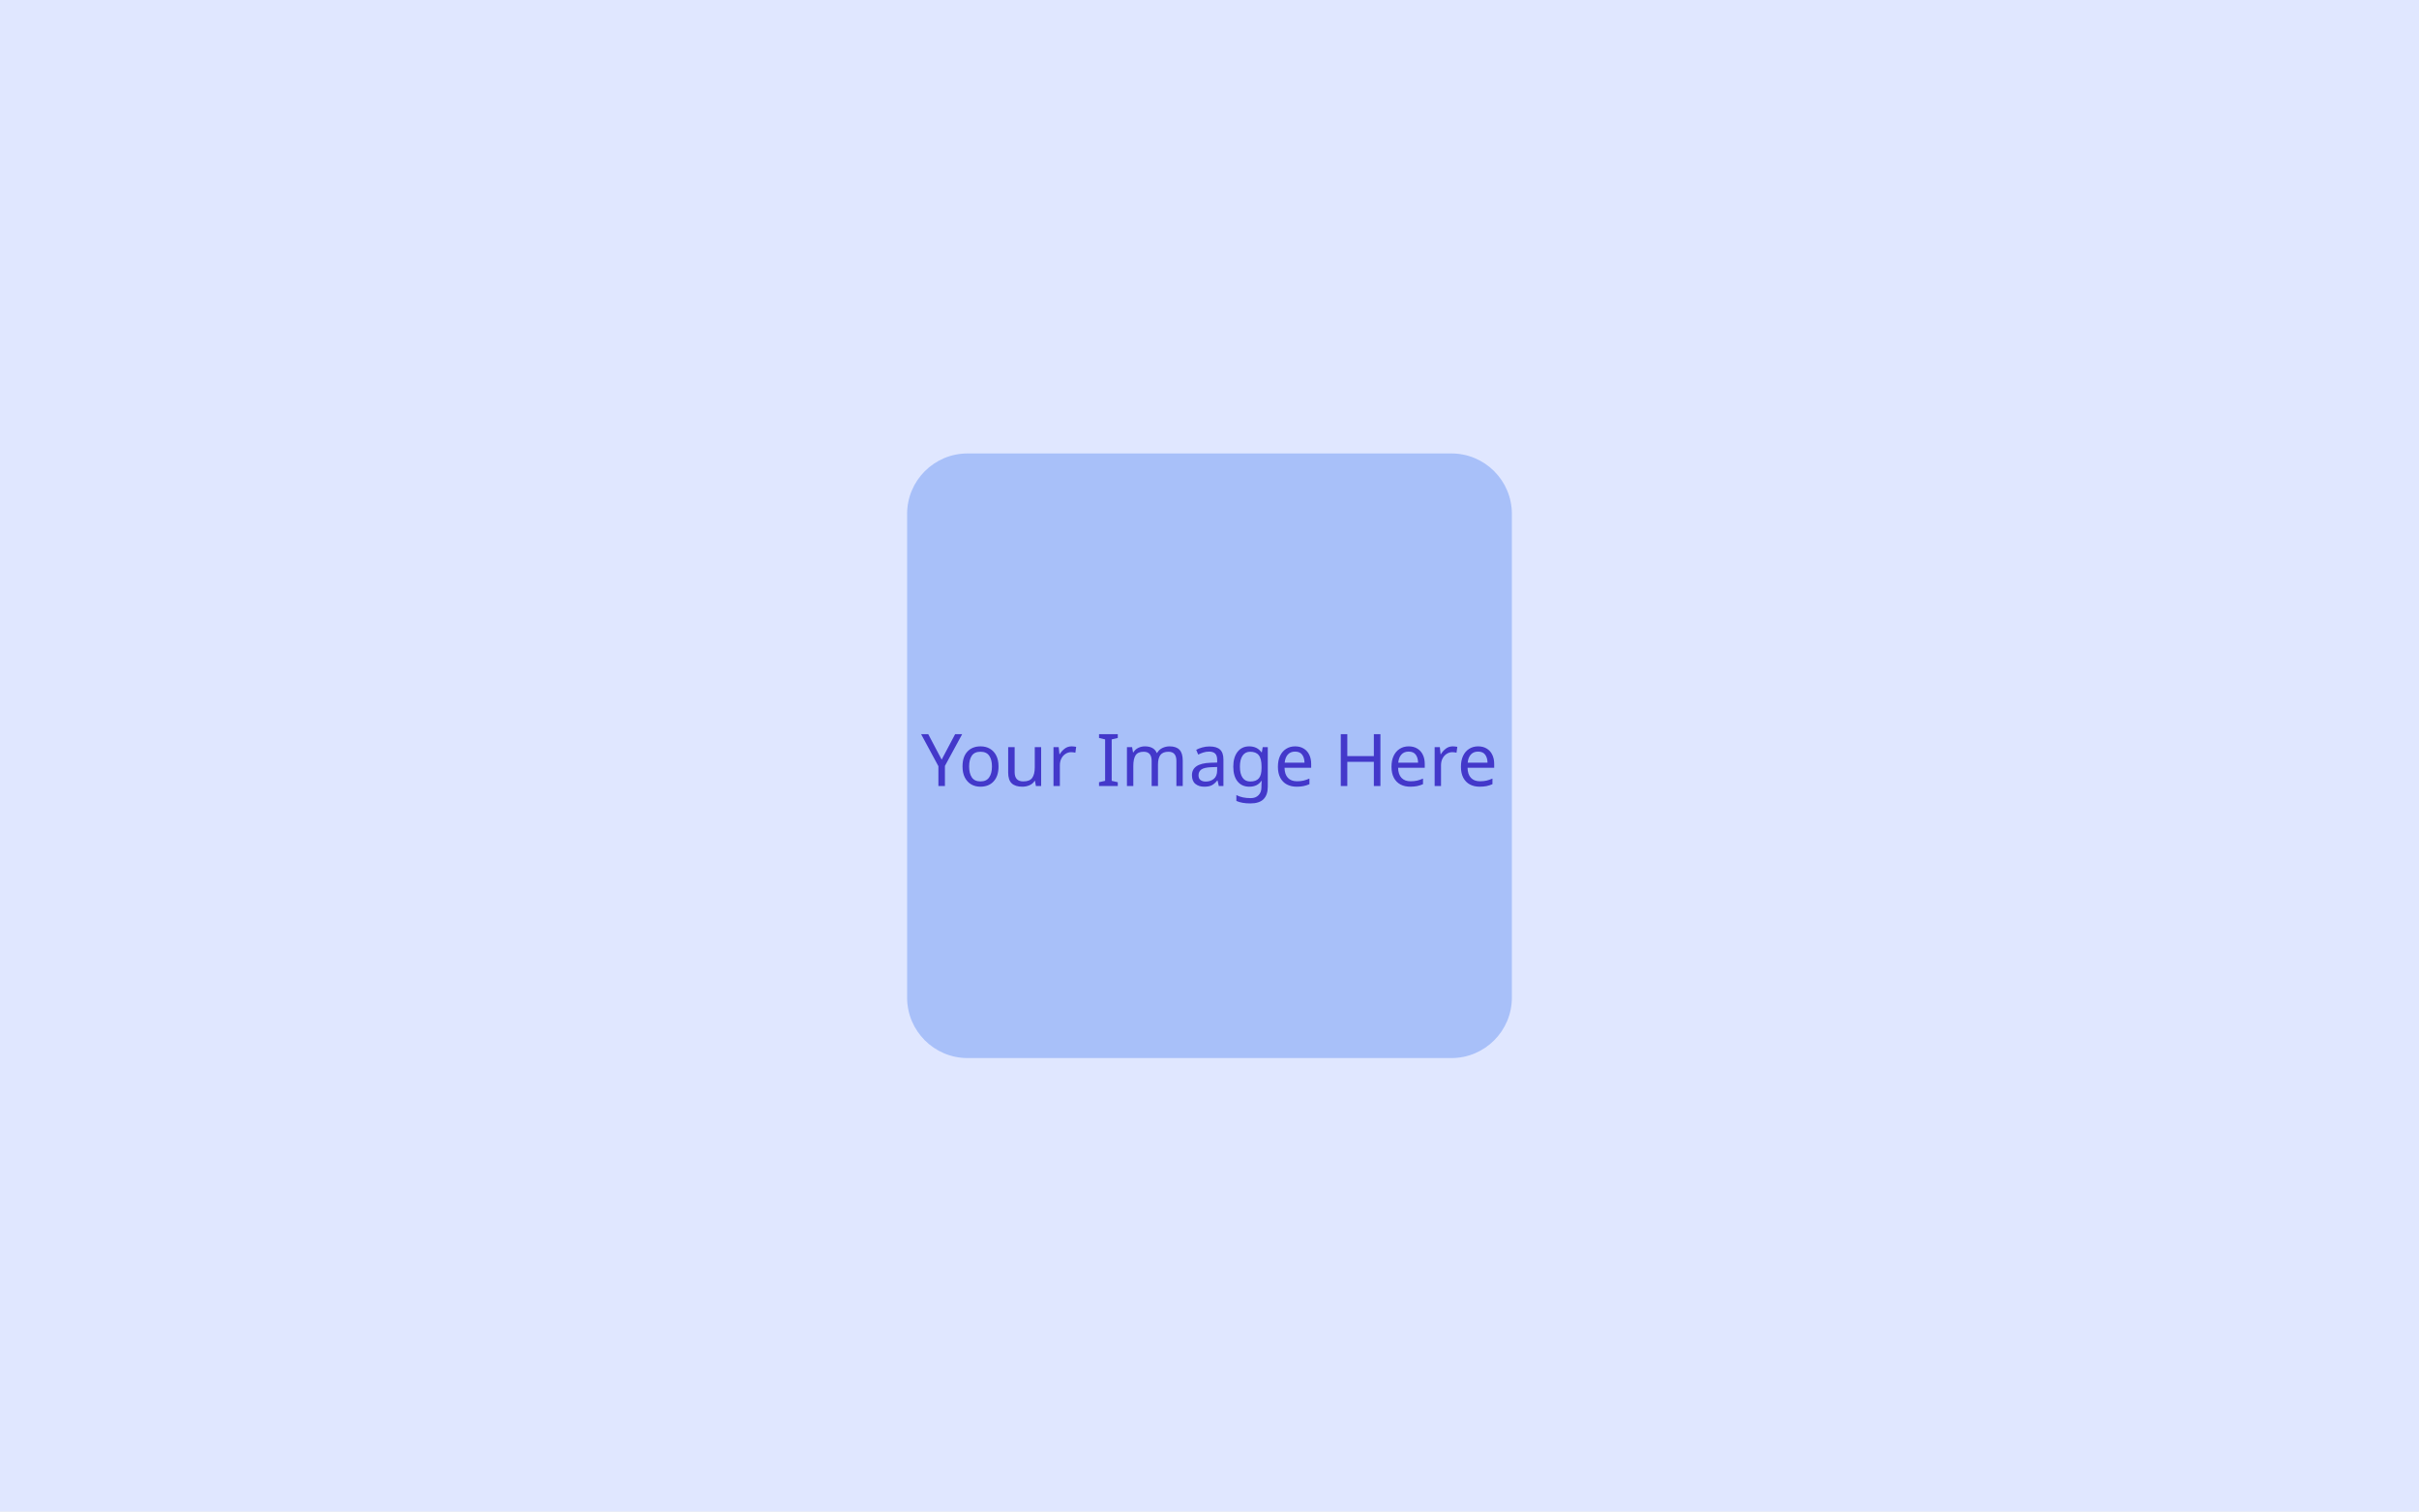
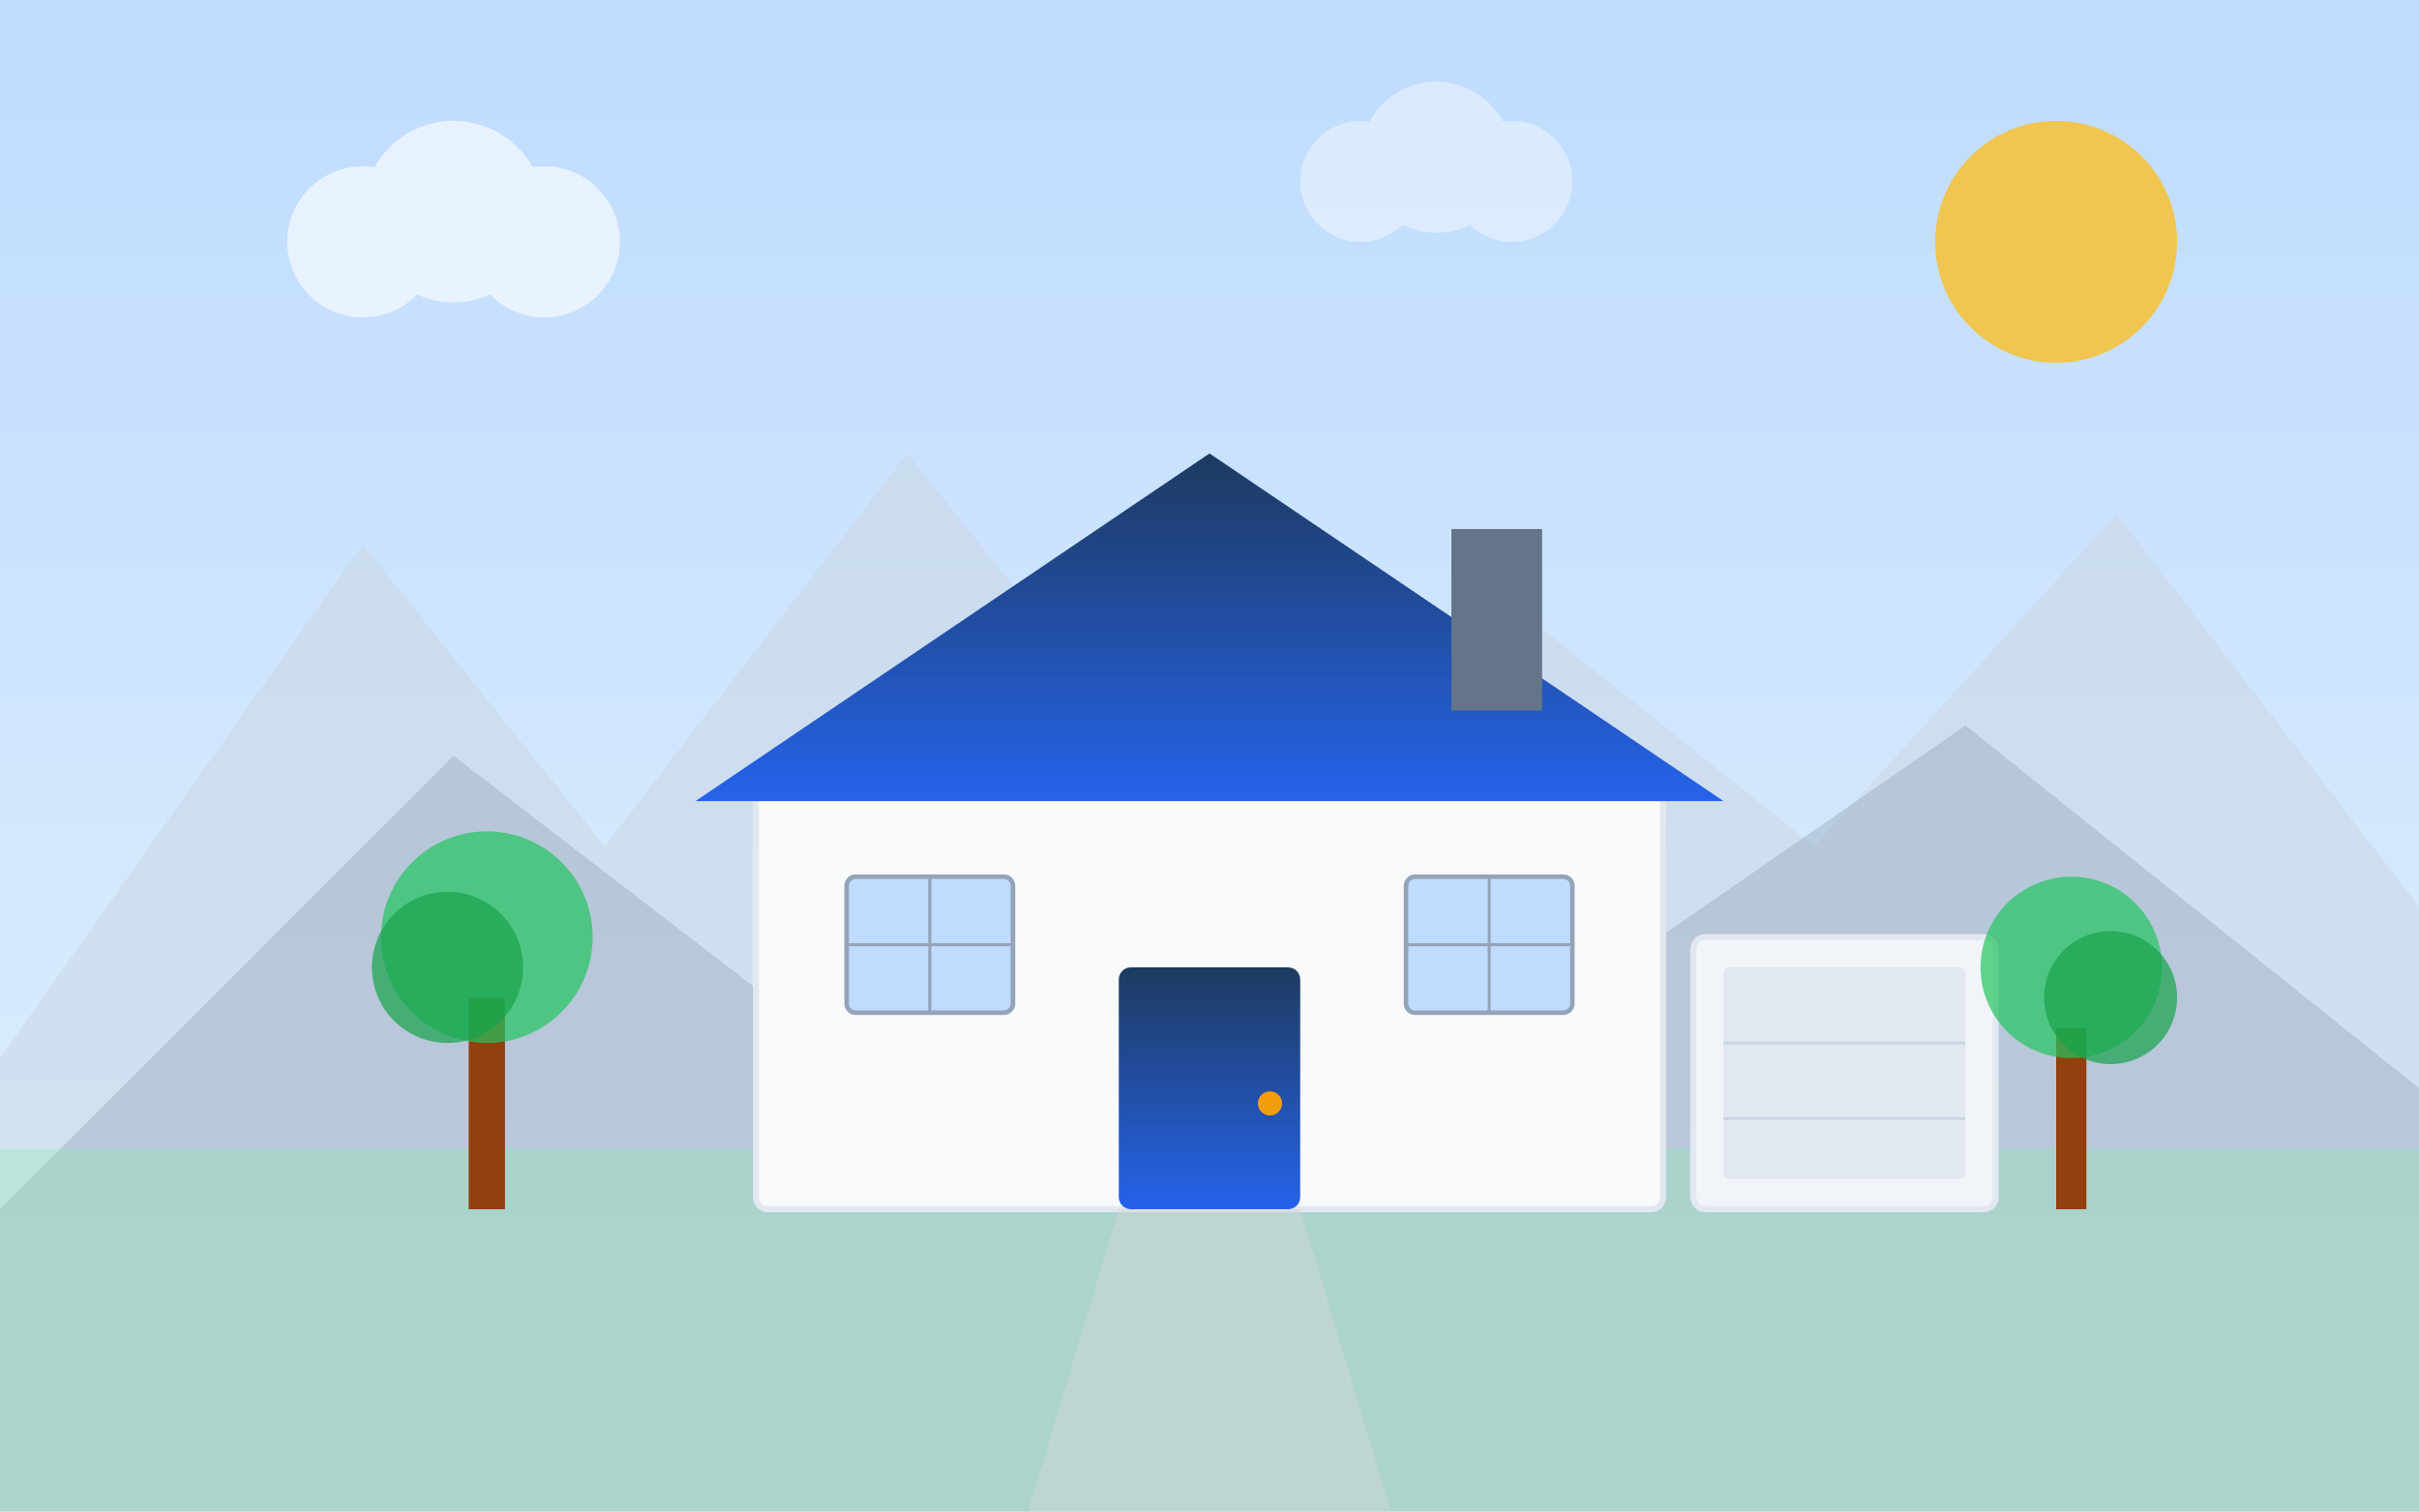
<svg xmlns="http://www.w3.org/2000/svg" width="800" height="500" viewBox="0 0 800 500">
-   <rect width="800" height="500" fill="#e0e7ff" />
-   <rect x="300" y="150" width="200" height="200" rx="20" fill="#2563eb" opacity="0.3" />
-   <text x="400" y="260" font-family="system-ui, sans-serif" font-size="24" fill="#4338ca" text-anchor="middle">Your Image Here</text>
+   <defs>
+     <linearGradient id="skyGrad" x1="0" y1="0" x2="0" y2="1">
+       <stop offset="0%" stop-color="#bfdbfe" />
+       <stop offset="100%" stop-color="#e0f2fe" />
+     </linearGradient>
+     <linearGradient id="houseGrad" x1="0" y1="0" x2="0" y2="1">
+       <stop offset="0%" stop-color="#1e3a5f" />
+       <stop offset="100%" stop-color="#2563eb" />
+     </linearGradient>
+   </defs>
+   <rect width="800" height="500" fill="url(#skyGrad)" />
+   <path d="M0 350 L120 180 L200 280 L300 150 L420 300 L500 200 L600 280 L700 170 L800 300 L800 500 L0 500 Z" fill="#cbd5e1" opacity="0.5" />
+   <path d="M0 400 L150 250 L280 350 L400 220 L520 330 L650 240 L800 360 L800 500 L0 500 Z" fill="#94a3b8" opacity="0.4" />
+   <rect x="0" y="380" width="800" height="120" fill="#86efac" opacity="0.3" />
+   <rect x="250" y="260" width="300" height="140" rx="4" fill="#f8fafc" stroke="#e2e8f0" stroke-width="2" />
+   <path d="M230 265 L400 150 L570 265 Z" fill="url(#houseGrad)" />
+   <rect x="480" y="175" width="30" height="60" fill="#64748b" />
+   <rect x="370" y="320" width="60" height="80" rx="4" fill="url(#houseGrad)" />
+   <circle cx="420" cy="365" r="4" fill="#f59e0b" />
+   <rect x="280" y="290" width="55" height="45" rx="3" fill="#bfdbfe" stroke="#94a3b8" stroke-width="1.5" />
+   <line x1="307.5" y1="290" x2="307.5" y2="335" stroke="#94a3b8" stroke-width="1" />
+   <line x1="280" y1="312.5" x2="335" y2="312.5" stroke="#94a3b8" stroke-width="1" />
+   <rect x="465" y="290" width="55" height="45" rx="3" fill="#bfdbfe" stroke="#94a3b8" stroke-width="1.5" />
+   <line x1="492.5" y1="290" x2="492.5" y2="335" stroke="#94a3b8" stroke-width="1" />
+   <line x1="465" y1="312.5" x2="520" y2="312.5" stroke="#94a3b8" stroke-width="1" />
+   <rect x="560" y="310" width="100" height="90" rx="4" fill="#f1f5f9" stroke="#e2e8f0" stroke-width="2" />
+   <rect x="570" y="320" width="80" height="70" rx="2" fill="#e2e8f0" />
+   <line x1="570" y1="345" x2="650" y2="345" stroke="#cbd5e1" stroke-width="1" />
+   <line x1="570" y1="370" x2="650" y2="370" stroke="#cbd5e1" stroke-width="1" />
+   <rect x="155" y="330" width="12" height="70" fill="#92400e" />
+   <circle cx="161" cy="310" r="35" fill="#22c55e" opacity="0.7" />
+   <circle cx="148" cy="320" r="25" fill="#16a34a" opacity="0.7" />
+   <rect x="680" y="340" width="10" height="60" fill="#92400e" />
+   <circle cx="685" cy="320" r="30" fill="#22c55e" opacity="0.7" />
+   <circle cx="698" cy="330" r="22" fill="#16a34a" opacity="0.7" />
+   <path d="M370 400 L340 500 L460 500 L430 400 Z" fill="#d1d5db" opacity="0.5" />
+   <circle cx="680" cy="80" r="40" fill="#fbbf24" opacity="0.8" />
+   <g opacity="0.6">
+     <circle cx="120" cy="80" r="25" fill="white" />
+     <circle cx="150" cy="70" r="30" fill="white" />
+     <circle cx="180" cy="80" r="25" fill="white" />
+   </g>
+   <g opacity="0.4">
+     <circle cx="450" cy="60" r="20" fill="white" />
+     <circle cx="475" cy="52" r="25" fill="white" />
+     <circle cx="500" cy="60" r="20" fill="white" />
+   </g>
</svg>
